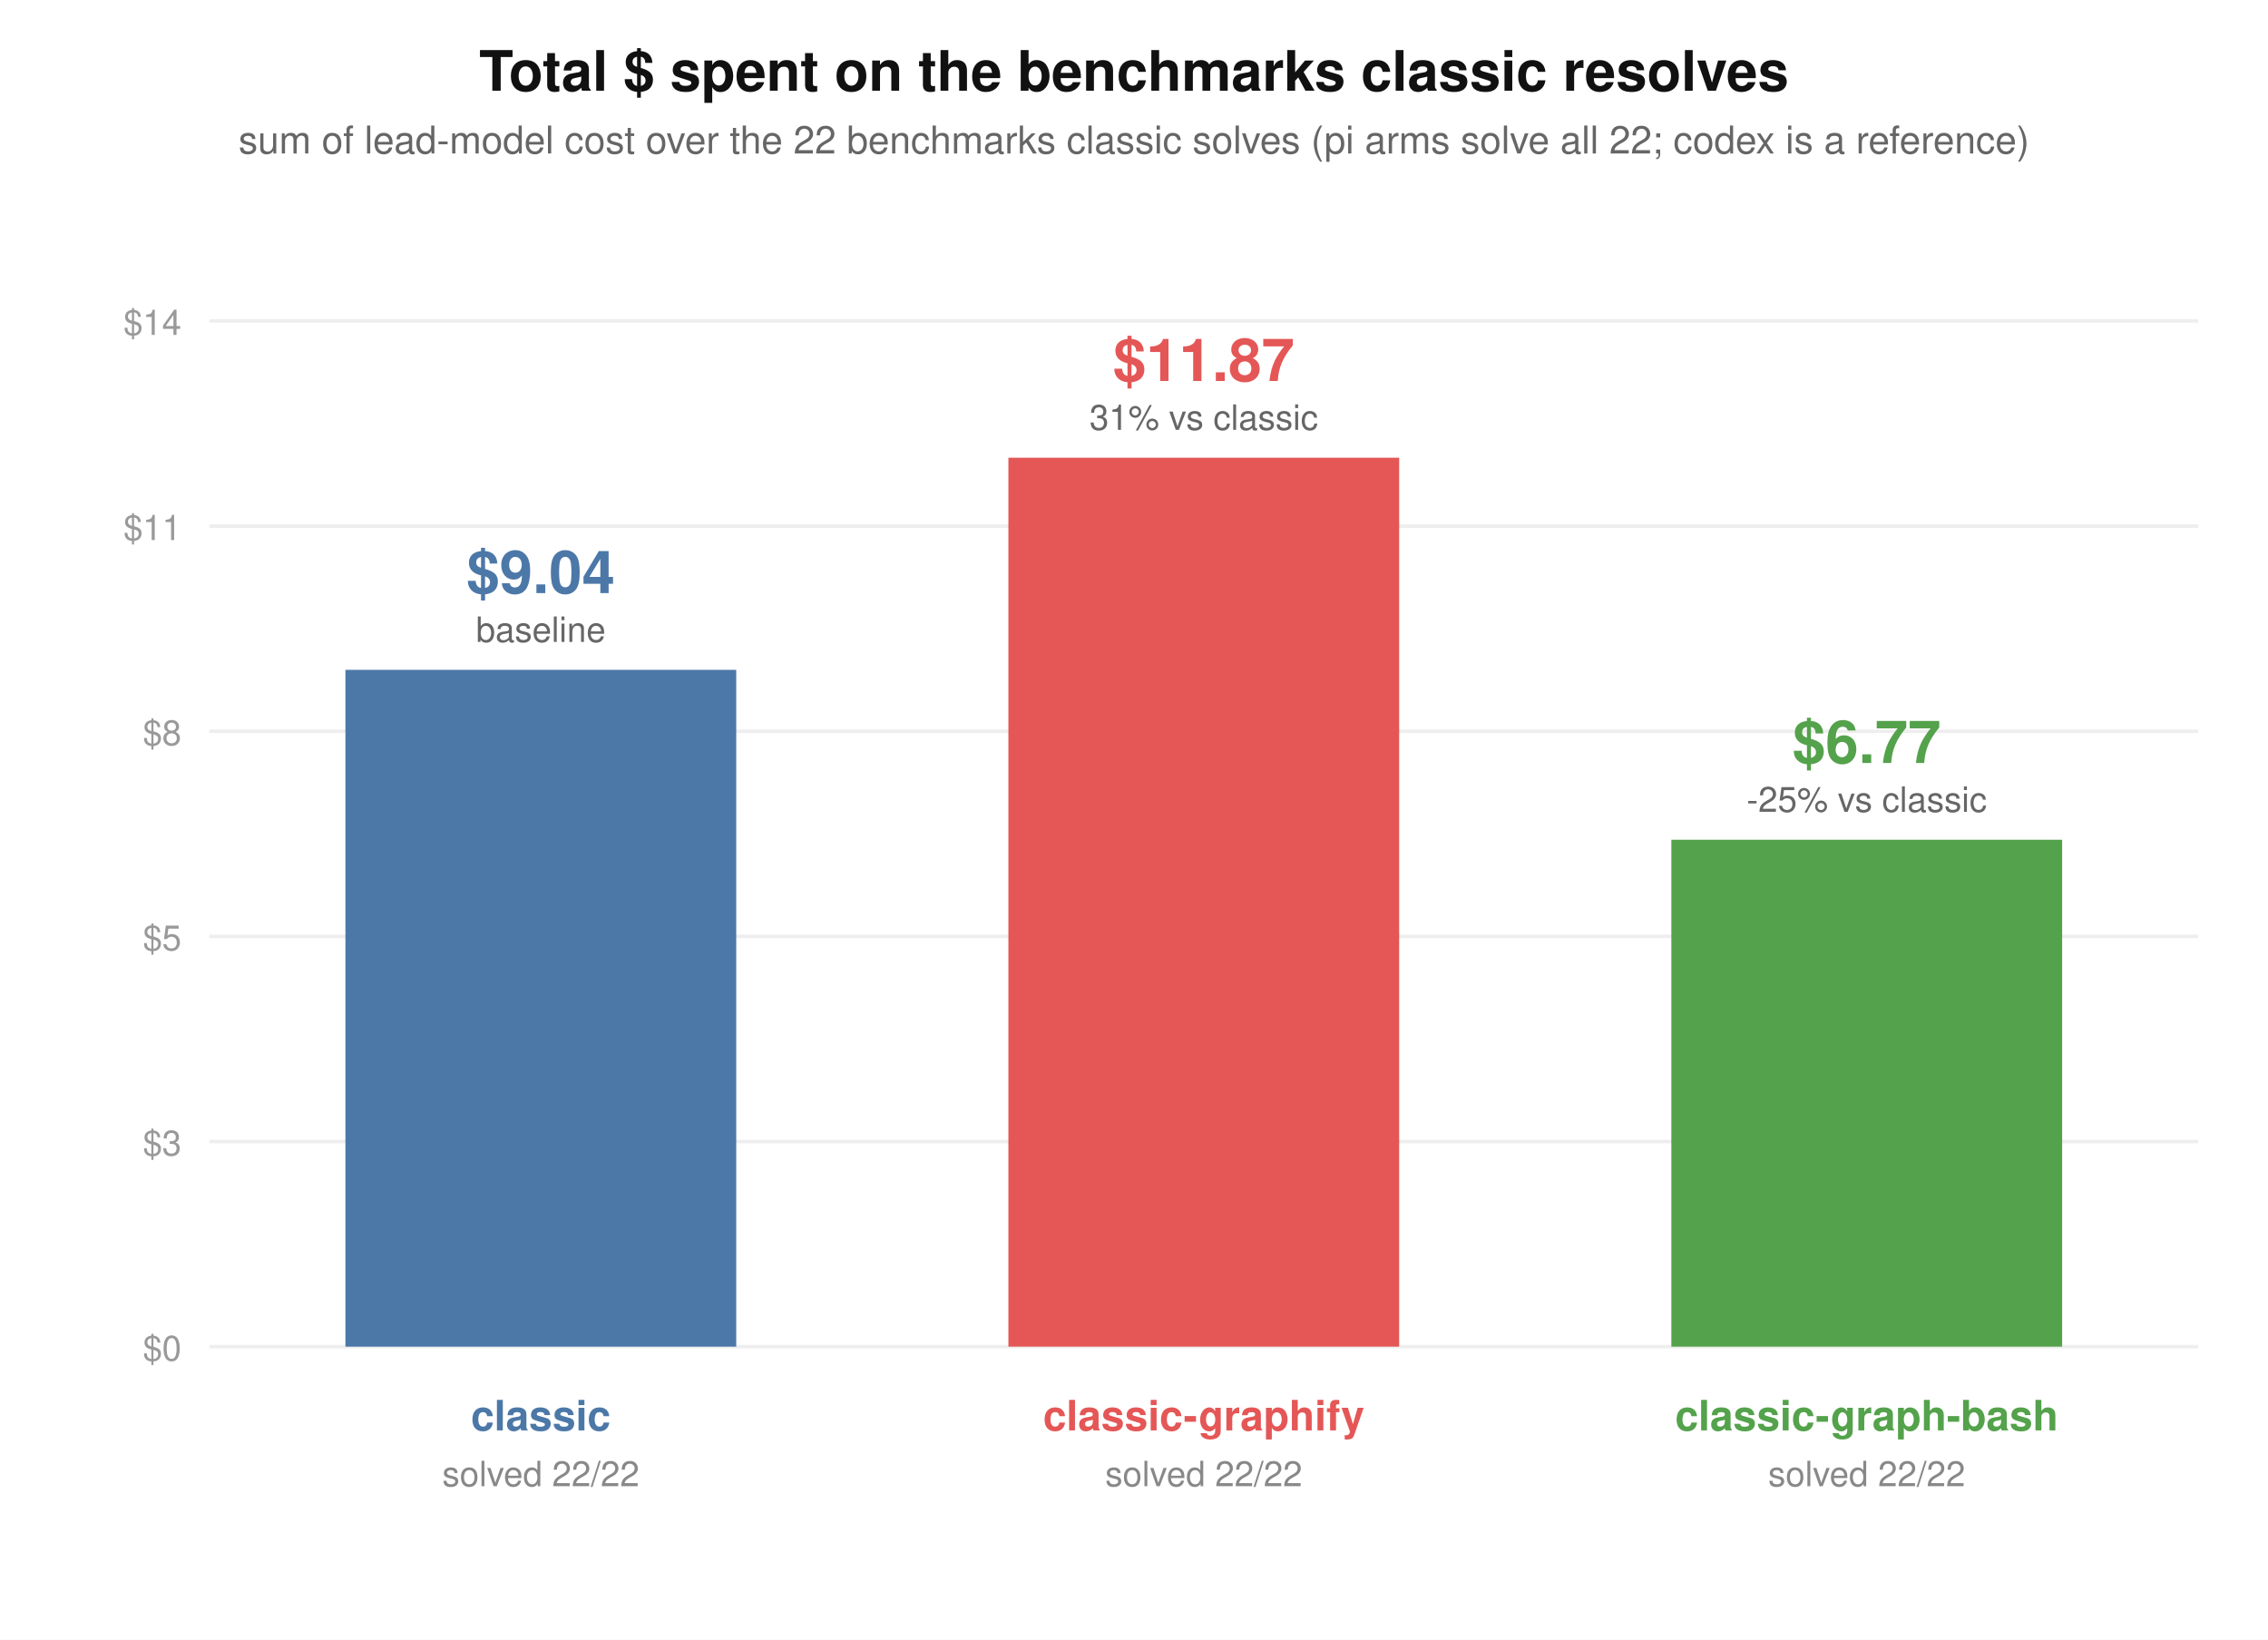
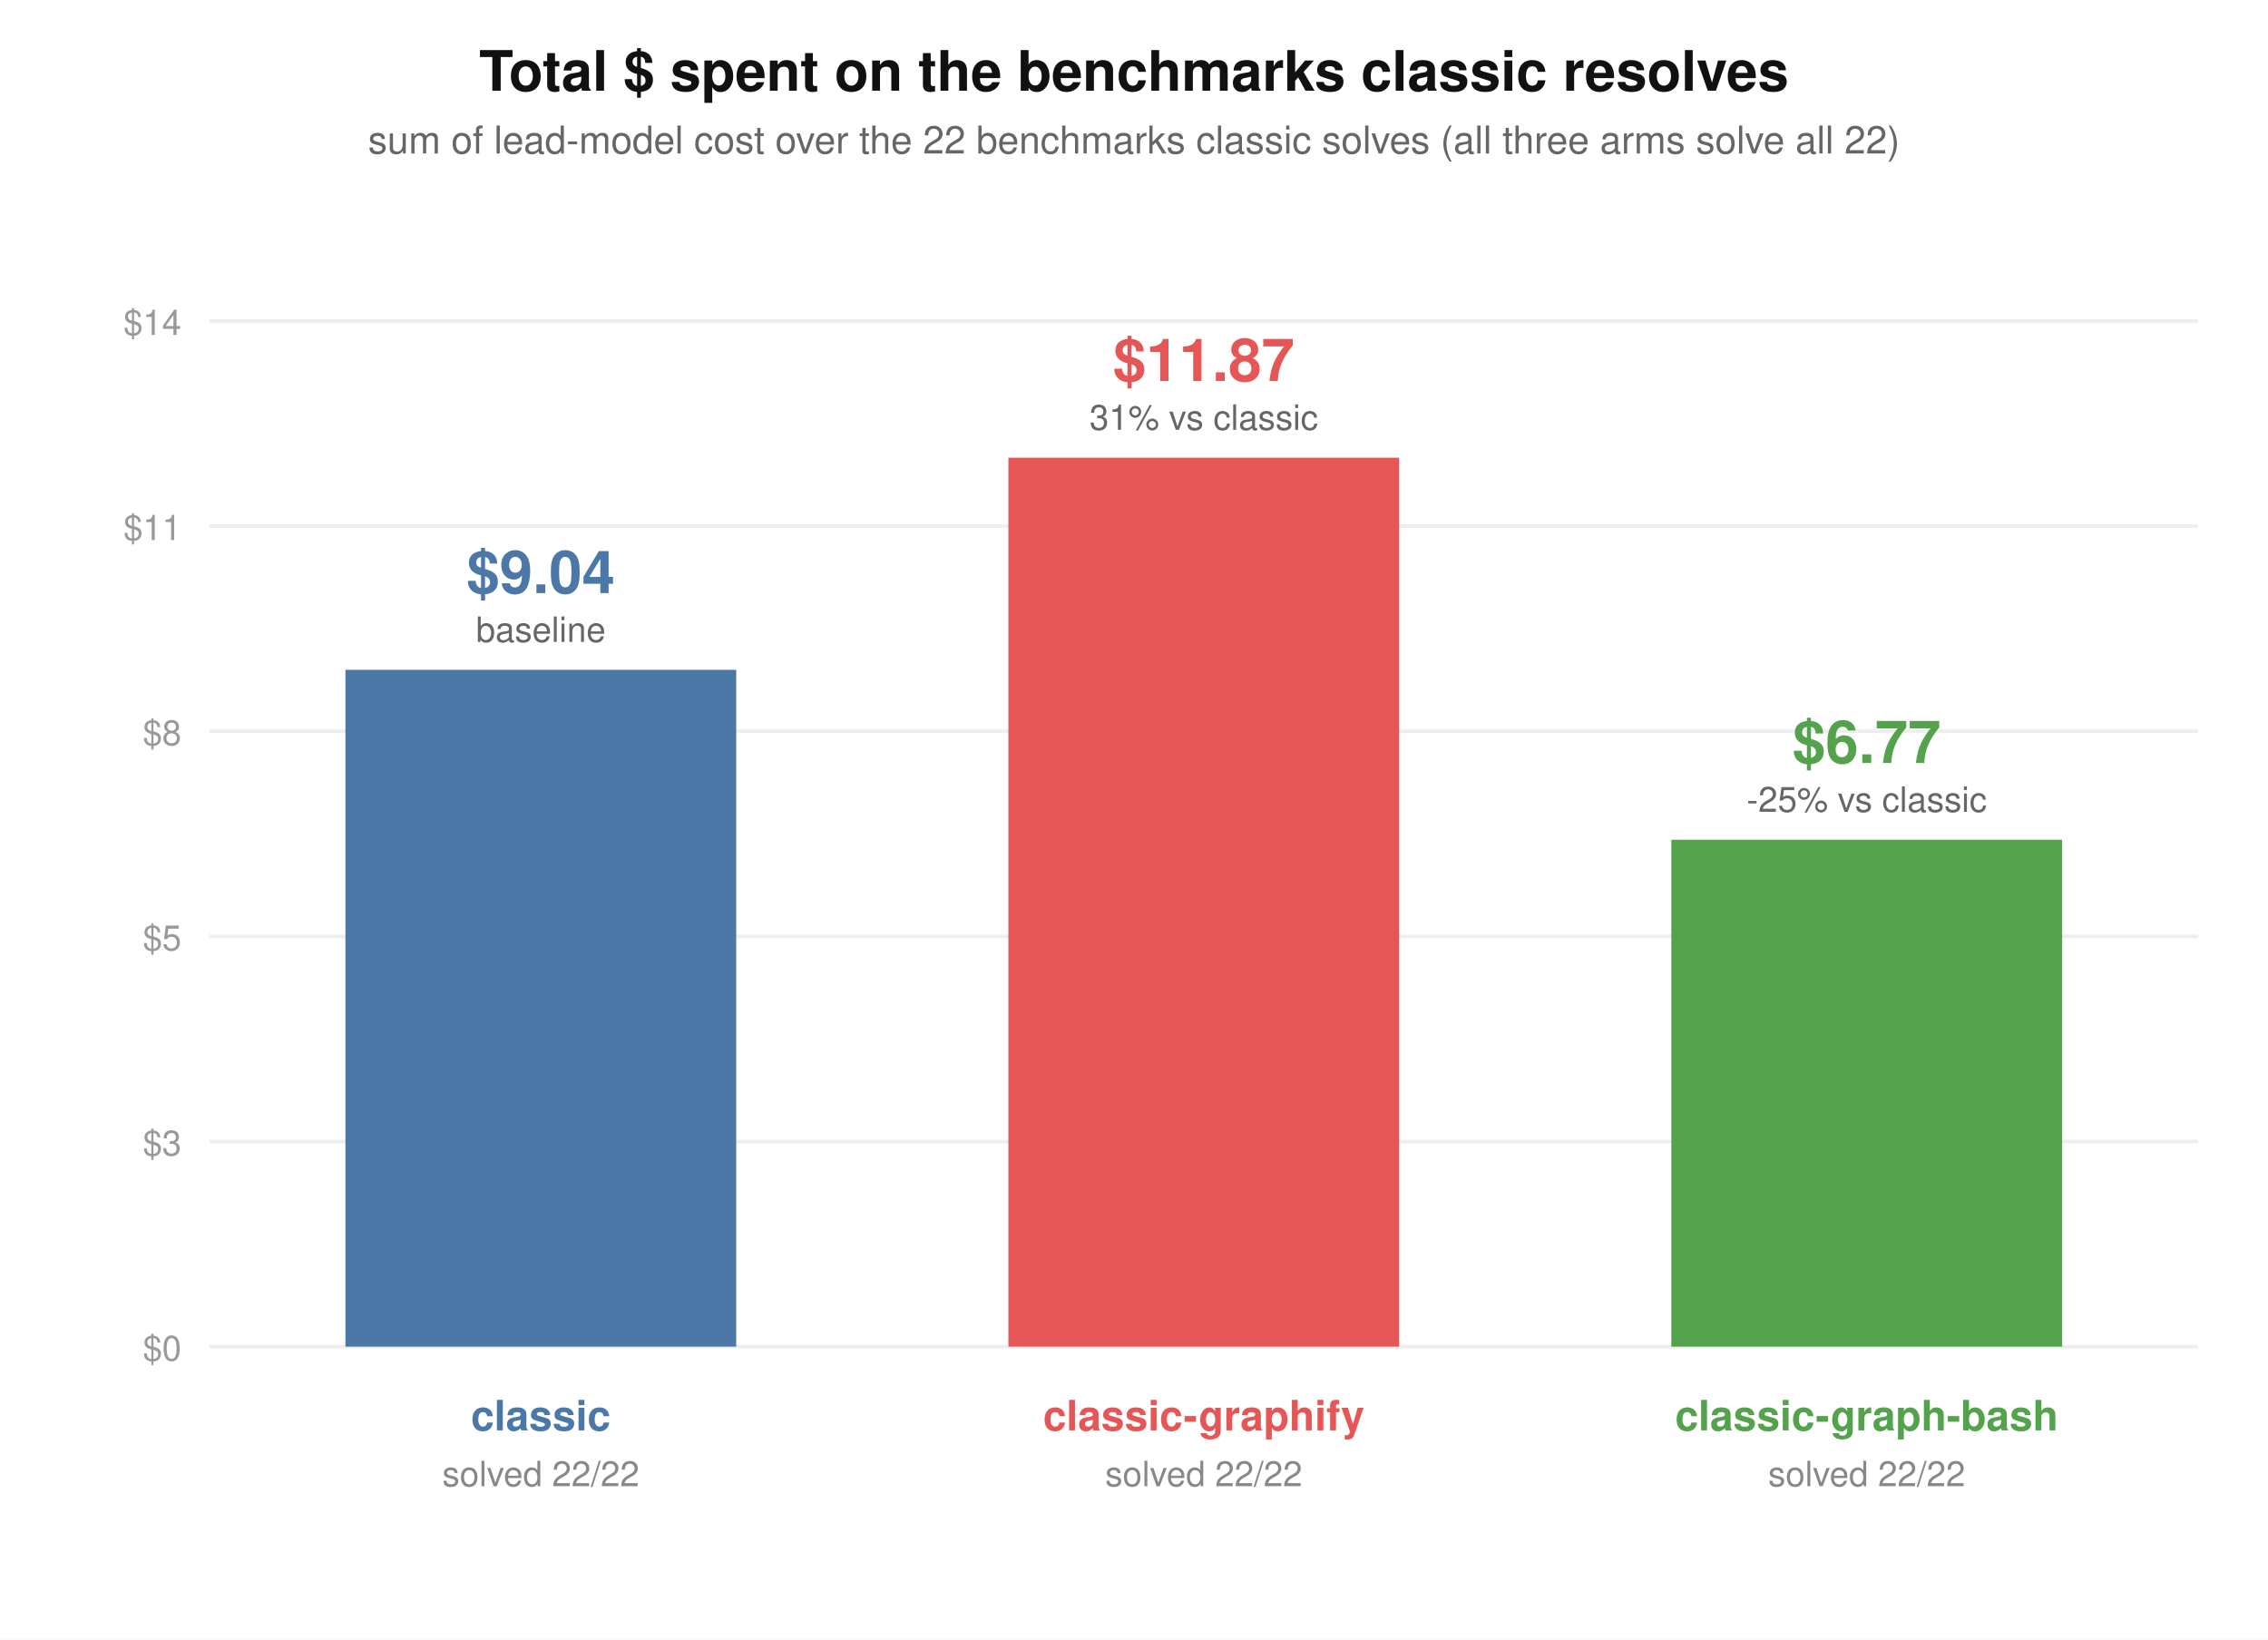
<svg xmlns="http://www.w3.org/2000/svg" width="650" height="470" viewBox="0 0 650 470" font-family="system-ui,Segoe UI,Helvetica,Arial,sans-serif">
  <rect width="650" height="470" fill="#ffffff" />
  <text x="325" y="26" text-anchor="middle" font-size="16" font-weight="600" fill="#111">Total $ spent on the benchmarks classic resolves</text>
-   <text x="325" y="44" text-anchor="middle" font-size="11" fill="#666">sum of lead-model cost over the 22 benchmarks classic solves (pi arms solve all 22; codex is a reference)</text>
+   <text x="325" y="44" text-anchor="middle" font-size="11" fill="#666">sum of lead-model cost over the 22 benchmarks classic solves (all three arms solve all 22)</text>
  <line x1="60" y1="386.0" x2="630" y2="386.0" stroke="#eee" />
  <text x="52" y="390.0" text-anchor="end" font-size="10" fill="#999">$0</text>
  <line x1="60" y1="327.2" x2="630" y2="327.2" stroke="#eee" />
  <text x="52" y="331.2" text-anchor="end" font-size="10" fill="#999">$3</text>
  <line x1="60" y1="268.4" x2="630" y2="268.4" stroke="#eee" />
  <text x="52" y="272.4" text-anchor="end" font-size="10" fill="#999">$5</text>
  <line x1="60" y1="209.6" x2="630" y2="209.6" stroke="#eee" />
  <text x="52" y="213.6" text-anchor="end" font-size="10" fill="#999">$8</text>
  <line x1="60" y1="150.8" x2="630" y2="150.8" stroke="#eee" />
  <text x="52" y="154.8" text-anchor="end" font-size="10" fill="#999">$11</text>
  <line x1="60" y1="92.0" x2="630" y2="92.0" stroke="#eee" />
  <text x="52" y="96.0" text-anchor="end" font-size="10" fill="#999">$14</text>
  <rect x="99" y="192.0" width="112" height="194.0" fill="#4C78A8" />
  <text x="155" y="170.0" text-anchor="middle" font-size="17" font-weight="700" fill="#4C78A8">$9.04</text>
  <text x="155" y="184.0" text-anchor="middle" font-size="10" fill="#666">baseline</text>
  <text x="155" y="410" text-anchor="middle" font-size="12" font-weight="600" fill="#4C78A8">classic</text>
  <text x="155" y="426" text-anchor="middle" font-size="10" fill="#888">solved 22/22</text>
  <rect x="289" y="131.2" width="112" height="254.8" fill="#E45756" />
  <text x="345" y="109.2" text-anchor="middle" font-size="17" font-weight="700" fill="#E45756">$11.87</text>
  <text x="345" y="123.2" text-anchor="middle" font-size="10" fill="#666">31% vs classic</text>
  <text x="345" y="410" text-anchor="middle" font-size="12" font-weight="600" fill="#E45756">classic-graphify</text>
  <text x="345" y="426" text-anchor="middle" font-size="10" fill="#888">solved 22/22</text>
  <rect x="479" y="240.7" width="112" height="145.3" fill="#54A24B" />
  <text x="535" y="218.7" text-anchor="middle" font-size="17" font-weight="700" fill="#54A24B">$6.77</text>
  <text x="535" y="232.7" text-anchor="middle" font-size="10" fill="#666">-25% vs classic</text>
  <text x="535" y="410" text-anchor="middle" font-size="12" font-weight="600" fill="#54A24B">classic-graph-bash</text>
  <text x="535" y="426" text-anchor="middle" font-size="10" fill="#888">solved 22/22</text>
</svg>
